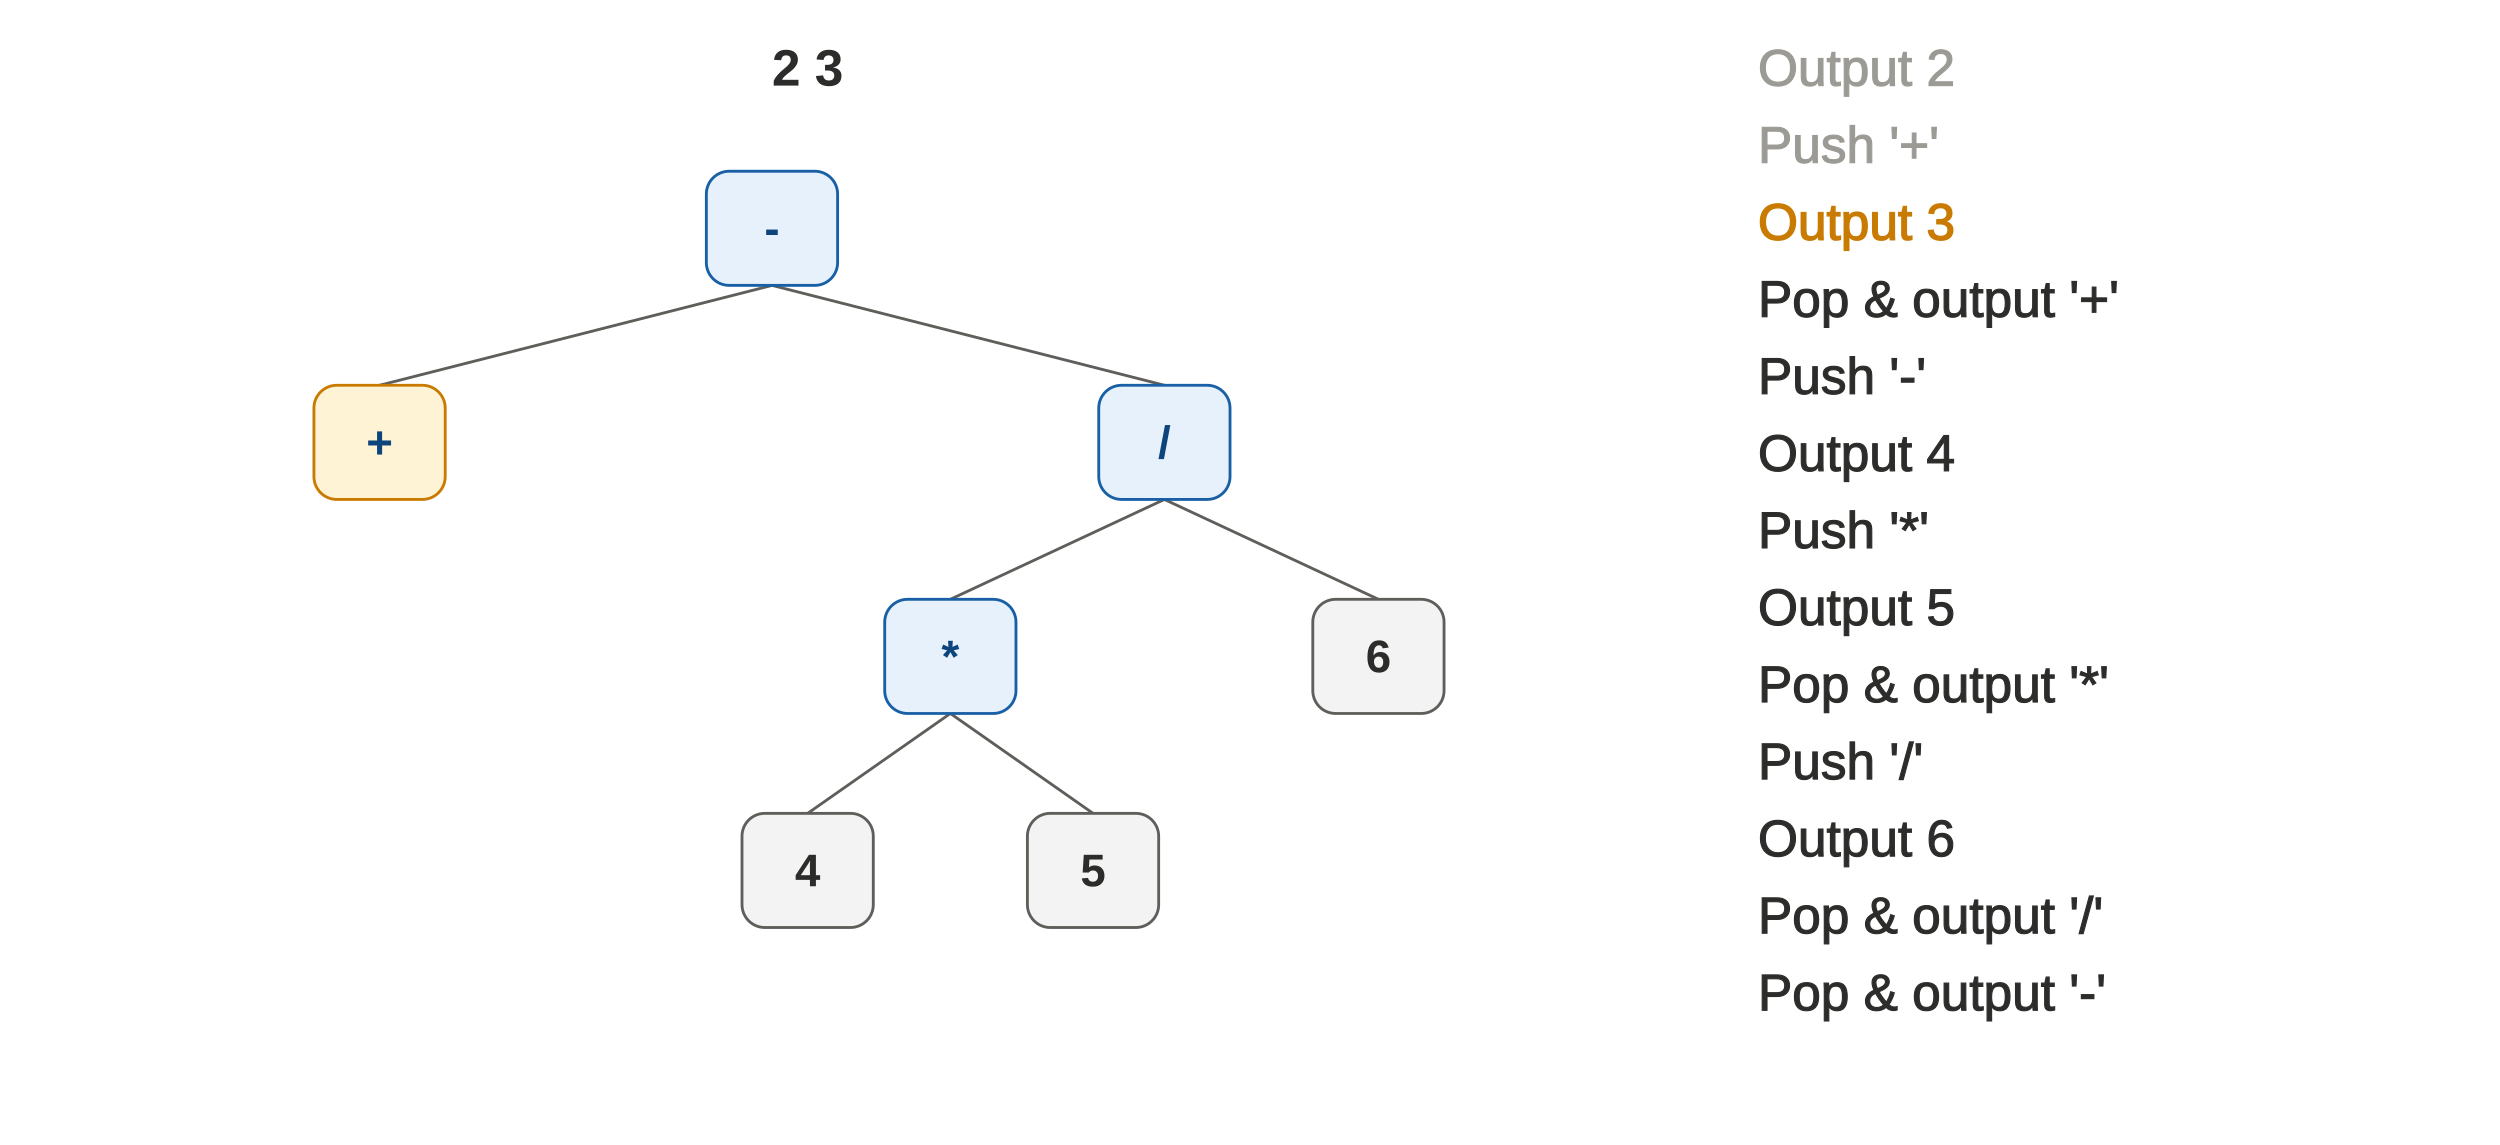
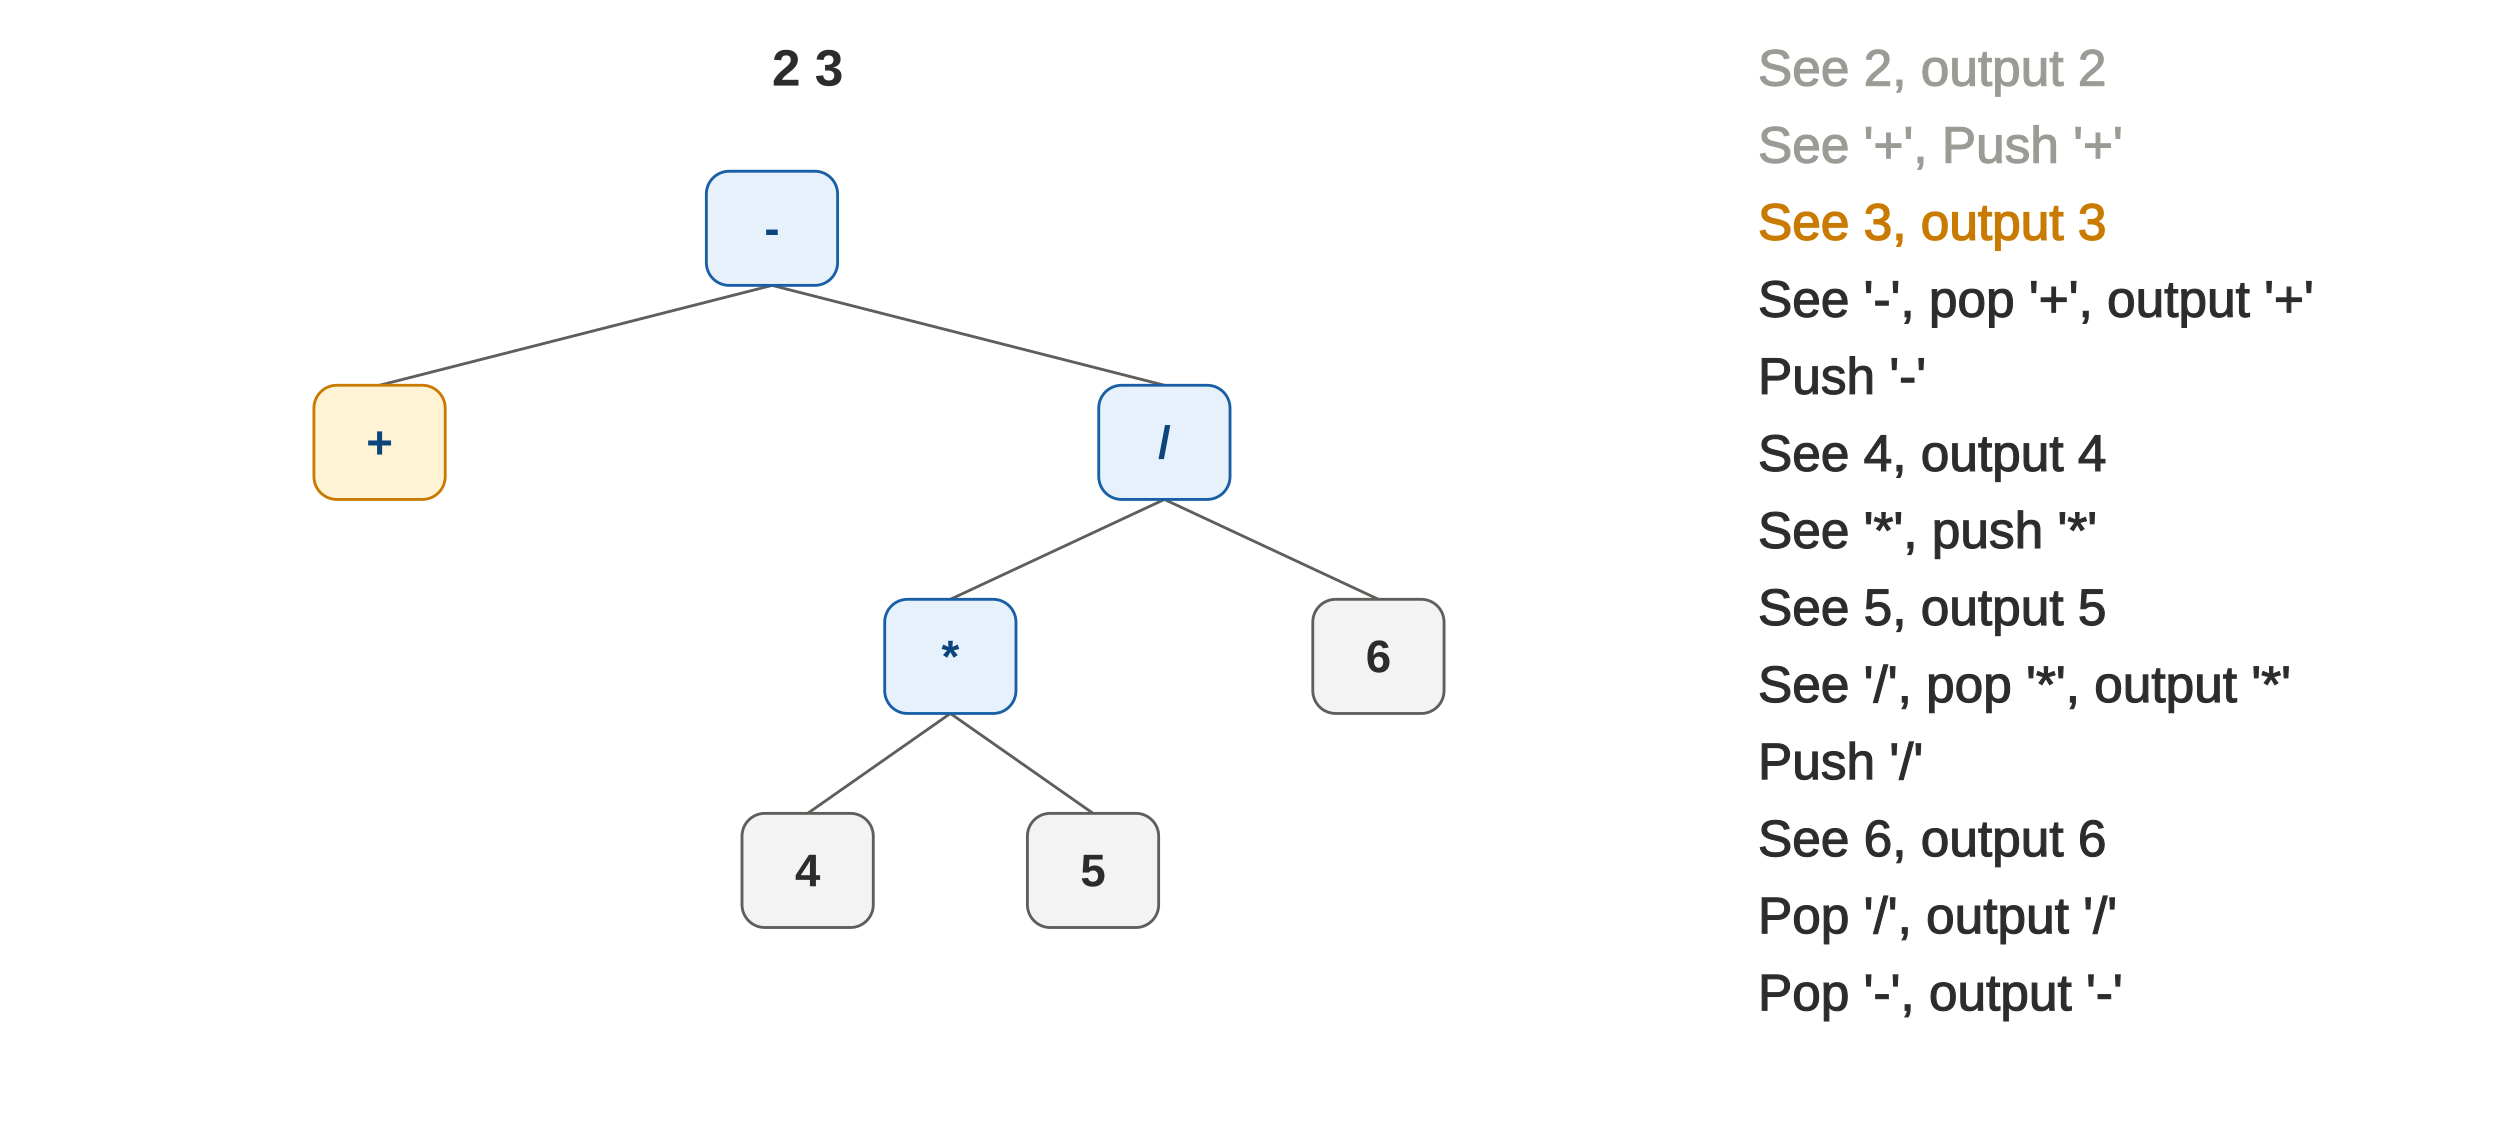
<svg xmlns="http://www.w3.org/2000/svg" width="876" height="401" viewBox="0 0 876 401">
  <text x="283.0" y="30" text-anchor="middle" font-family="Arial, Helvetica, sans-serif" font-size="18" font-weight="600" fill="#2C2C2A">2 3</text>
  <line x1="270.5" y1="100.0" x2="133.0" y2="135.0" stroke="#5F5E5A" stroke-width="1" />
  <line x1="270.5" y1="100.0" x2="408.0" y2="135.0" stroke="#5F5E5A" stroke-width="1" />
  <line x1="408.0" y1="175.0" x2="333.0" y2="210.0" stroke="#5F5E5A" stroke-width="1" />
  <line x1="333.0" y1="250.0" x2="283.0" y2="285.0" stroke="#5F5E5A" stroke-width="1" />
  <line x1="333.0" y1="250.0" x2="383.0" y2="285.0" stroke="#5F5E5A" stroke-width="1" />
  <line x1="408.0" y1="175.0" x2="483.0" y2="210.0" stroke="#5F5E5A" stroke-width="1" />
  <rect x="247.5" y="60.0" width="46" height="40" rx="8" fill="#E6F1FB" stroke="#185FA5" stroke-width="1" />
  <text x="270.5" y="80.0" text-anchor="middle" dominant-baseline="central" font-family="Arial, Helvetica, sans-serif" font-size="16" font-weight="600" fill="#0C447C">-</text>
  <rect x="110.0" y="135.0" width="46" height="40" rx="8" fill="#FFF3D6" stroke="#C97A00" stroke-width="1" />
  <text x="133.0" y="155.0" text-anchor="middle" dominant-baseline="central" font-family="Arial, Helvetica, sans-serif" font-size="16" font-weight="600" fill="#0C447C">+</text>
  <rect x="385.0" y="135.0" width="46" height="40" rx="8" fill="#E6F1FB" stroke="#185FA5" stroke-width="1" />
  <text x="408.0" y="155.0" text-anchor="middle" dominant-baseline="central" font-family="Arial, Helvetica, sans-serif" font-size="16" font-weight="600" fill="#0C447C">/</text>
  <rect x="310.0" y="210.0" width="46" height="40" rx="8" fill="#E6F1FB" stroke="#185FA5" stroke-width="1" />
  <text x="333.0" y="230.0" text-anchor="middle" dominant-baseline="central" font-family="Arial, Helvetica, sans-serif" font-size="16" font-weight="600" fill="#0C447C">*</text>
  <rect x="260.0" y="285.0" width="46" height="40" rx="8" fill="#F3F3F3" stroke="#5F5E5A" stroke-width="1" />
  <text x="283.0" y="305.0" text-anchor="middle" dominant-baseline="central" font-family="Arial, Helvetica, sans-serif" font-size="16" font-weight="600" fill="#2C2C2A">4</text>
  <rect x="360.0" y="285.0" width="46" height="40" rx="8" fill="#F3F3F3" stroke="#5F5E5A" stroke-width="1" />
  <text x="383.0" y="305.0" text-anchor="middle" dominant-baseline="central" font-family="Arial, Helvetica, sans-serif" font-size="16" font-weight="600" fill="#2C2C2A">5</text>
  <rect x="460.0" y="210.0" width="46" height="40" rx="8" fill="#F3F3F3" stroke="#5F5E5A" stroke-width="1" />
  <text x="483.0" y="230.0" text-anchor="middle" dominant-baseline="central" font-family="Arial, Helvetica, sans-serif" font-size="16" font-weight="600" fill="#2C2C2A">6</text>
-   <text id="log-line-1" x="616.0" y="30.0" font-family="Arial, Helvetica, sans-serif" font-size="18" fill="#9B9A94" stroke="#9B9A94" stroke-width="0.4">Output 2</text>
-   <text id="log-line-2" x="616.0" y="57.0" font-family="Arial, Helvetica, sans-serif" font-size="18" fill="#9B9A94" stroke="#9B9A94" stroke-width="0.4">Push '+'</text>
-   <text id="log-line-3" x="616.0" y="84.0" font-family="Arial, Helvetica, sans-serif" font-size="18" fill="#C97A00" stroke="#C97A00" stroke-width="0.5">Output 3</text>
-   <text id="log-line-4" x="616.0" y="111.0" font-family="Arial, Helvetica, sans-serif" font-size="18" fill="#2C2C2A" stroke="#2C2C2A" stroke-width="0.4">Pop &amp; output '+'</text>
+   <text id="log-line-1" x="616.0" y="30.0" font-family="Arial, Helvetica, sans-serif" font-size="18" fill="#9B9A94" stroke="#9B9A94" stroke-width="0.4">See 2, output 2</text>
+   <text id="log-line-2" x="616.0" y="57.0" font-family="Arial, Helvetica, sans-serif" font-size="18" fill="#9B9A94" stroke="#9B9A94" stroke-width="0.4">See '+', Push '+'</text>
+   <text id="log-line-3" x="616.0" y="84.0" font-family="Arial, Helvetica, sans-serif" font-size="18" fill="#C97A00" stroke="#C97A00" stroke-width="0.5">See 3, output 3</text>
+   <text id="log-line-4" x="616.0" y="111.0" font-family="Arial, Helvetica, sans-serif" font-size="18" fill="#2C2C2A" stroke="#2C2C2A" stroke-width="0.4">See '-', pop '+', output '+'</text>
  <text id="log-line-5" x="616.0" y="138.0" font-family="Arial, Helvetica, sans-serif" font-size="18" fill="#2C2C2A" stroke="#2C2C2A" stroke-width="0.4">Push '-'</text>
-   <text id="log-line-6" x="616.0" y="165.0" font-family="Arial, Helvetica, sans-serif" font-size="18" fill="#2C2C2A" stroke="#2C2C2A" stroke-width="0.4">Output 4</text>
-   <text id="log-line-7" x="616.0" y="192.0" font-family="Arial, Helvetica, sans-serif" font-size="18" fill="#2C2C2A" stroke="#2C2C2A" stroke-width="0.4">Push '*'</text>
-   <text id="log-line-8" x="616.0" y="219.0" font-family="Arial, Helvetica, sans-serif" font-size="18" fill="#2C2C2A" stroke="#2C2C2A" stroke-width="0.4">Output 5</text>
-   <text id="log-line-9" x="616.0" y="246.0" font-family="Arial, Helvetica, sans-serif" font-size="18" fill="#2C2C2A" stroke="#2C2C2A" stroke-width="0.4">Pop &amp; output '*'</text>
+   <text id="log-line-6" x="616.0" y="165.0" font-family="Arial, Helvetica, sans-serif" font-size="18" fill="#2C2C2A" stroke="#2C2C2A" stroke-width="0.4">See 4, output 4</text>
+   <text id="log-line-7" x="616.0" y="192.0" font-family="Arial, Helvetica, sans-serif" font-size="18" fill="#2C2C2A" stroke="#2C2C2A" stroke-width="0.4">See '*', push '*'</text>
+   <text id="log-line-8" x="616.0" y="219.0" font-family="Arial, Helvetica, sans-serif" font-size="18" fill="#2C2C2A" stroke="#2C2C2A" stroke-width="0.4">See 5, output 5</text>
+   <text id="log-line-9" x="616.0" y="246.0" font-family="Arial, Helvetica, sans-serif" font-size="18" fill="#2C2C2A" stroke="#2C2C2A" stroke-width="0.4">See '/', pop '*', output '*'</text>
  <text id="log-line-10" x="616.0" y="273.0" font-family="Arial, Helvetica, sans-serif" font-size="18" fill="#2C2C2A" stroke="#2C2C2A" stroke-width="0.4">Push '/'</text>
-   <text id="log-line-11" x="616.0" y="300.0" font-family="Arial, Helvetica, sans-serif" font-size="18" fill="#2C2C2A" stroke="#2C2C2A" stroke-width="0.4">Output 6</text>
-   <text id="log-line-12" x="616.0" y="327.0" font-family="Arial, Helvetica, sans-serif" font-size="18" fill="#2C2C2A" stroke="#2C2C2A" stroke-width="0.4">Pop &amp; output '/'</text>
-   <text id="log-line-13" x="616.0" y="354.0" font-family="Arial, Helvetica, sans-serif" font-size="18" fill="#2C2C2A" stroke="#2C2C2A" stroke-width="0.4">Pop &amp; output '-'</text>
+   <text id="log-line-11" x="616.0" y="300.0" font-family="Arial, Helvetica, sans-serif" font-size="18" fill="#2C2C2A" stroke="#2C2C2A" stroke-width="0.4">See 6, output 6</text>
+   <text id="log-line-12" x="616.0" y="327.0" font-family="Arial, Helvetica, sans-serif" font-size="18" fill="#2C2C2A" stroke="#2C2C2A" stroke-width="0.4">Pop '/', output '/'</text>
+   <text id="log-line-13" x="616.0" y="354.0" font-family="Arial, Helvetica, sans-serif" font-size="18" fill="#2C2C2A" stroke="#2C2C2A" stroke-width="0.4">Pop '-', output '-'</text>
</svg>
